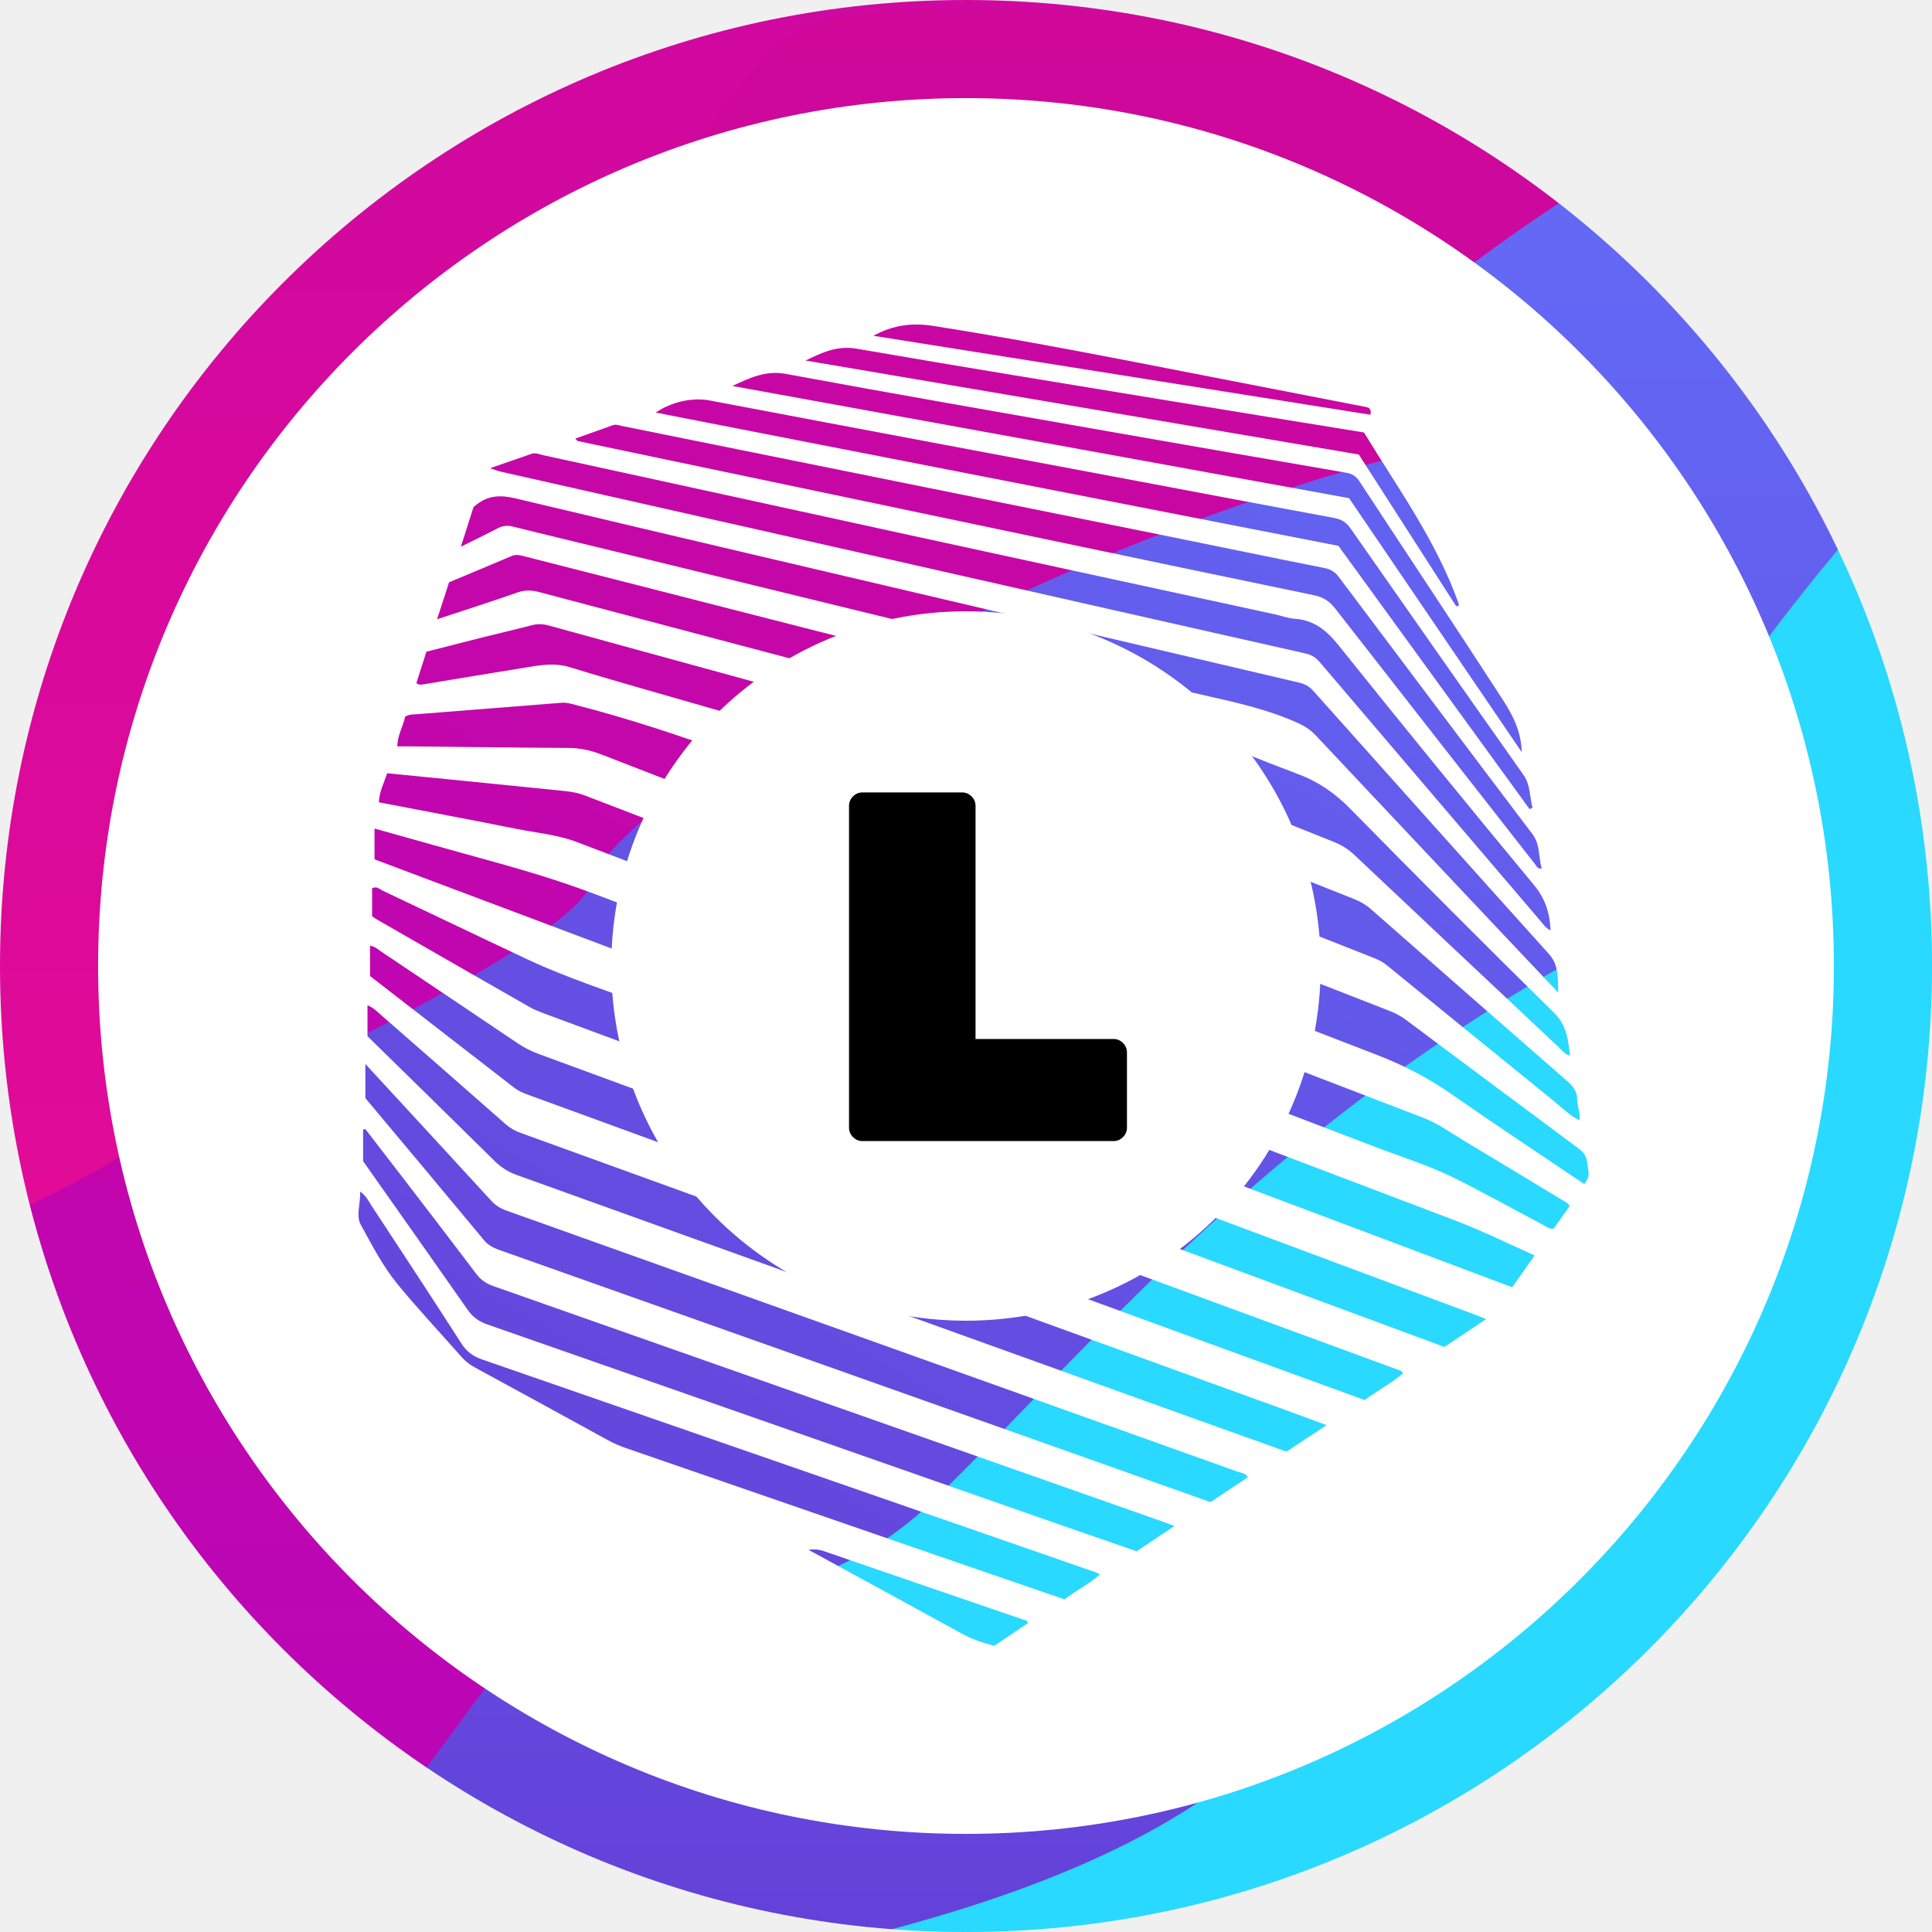
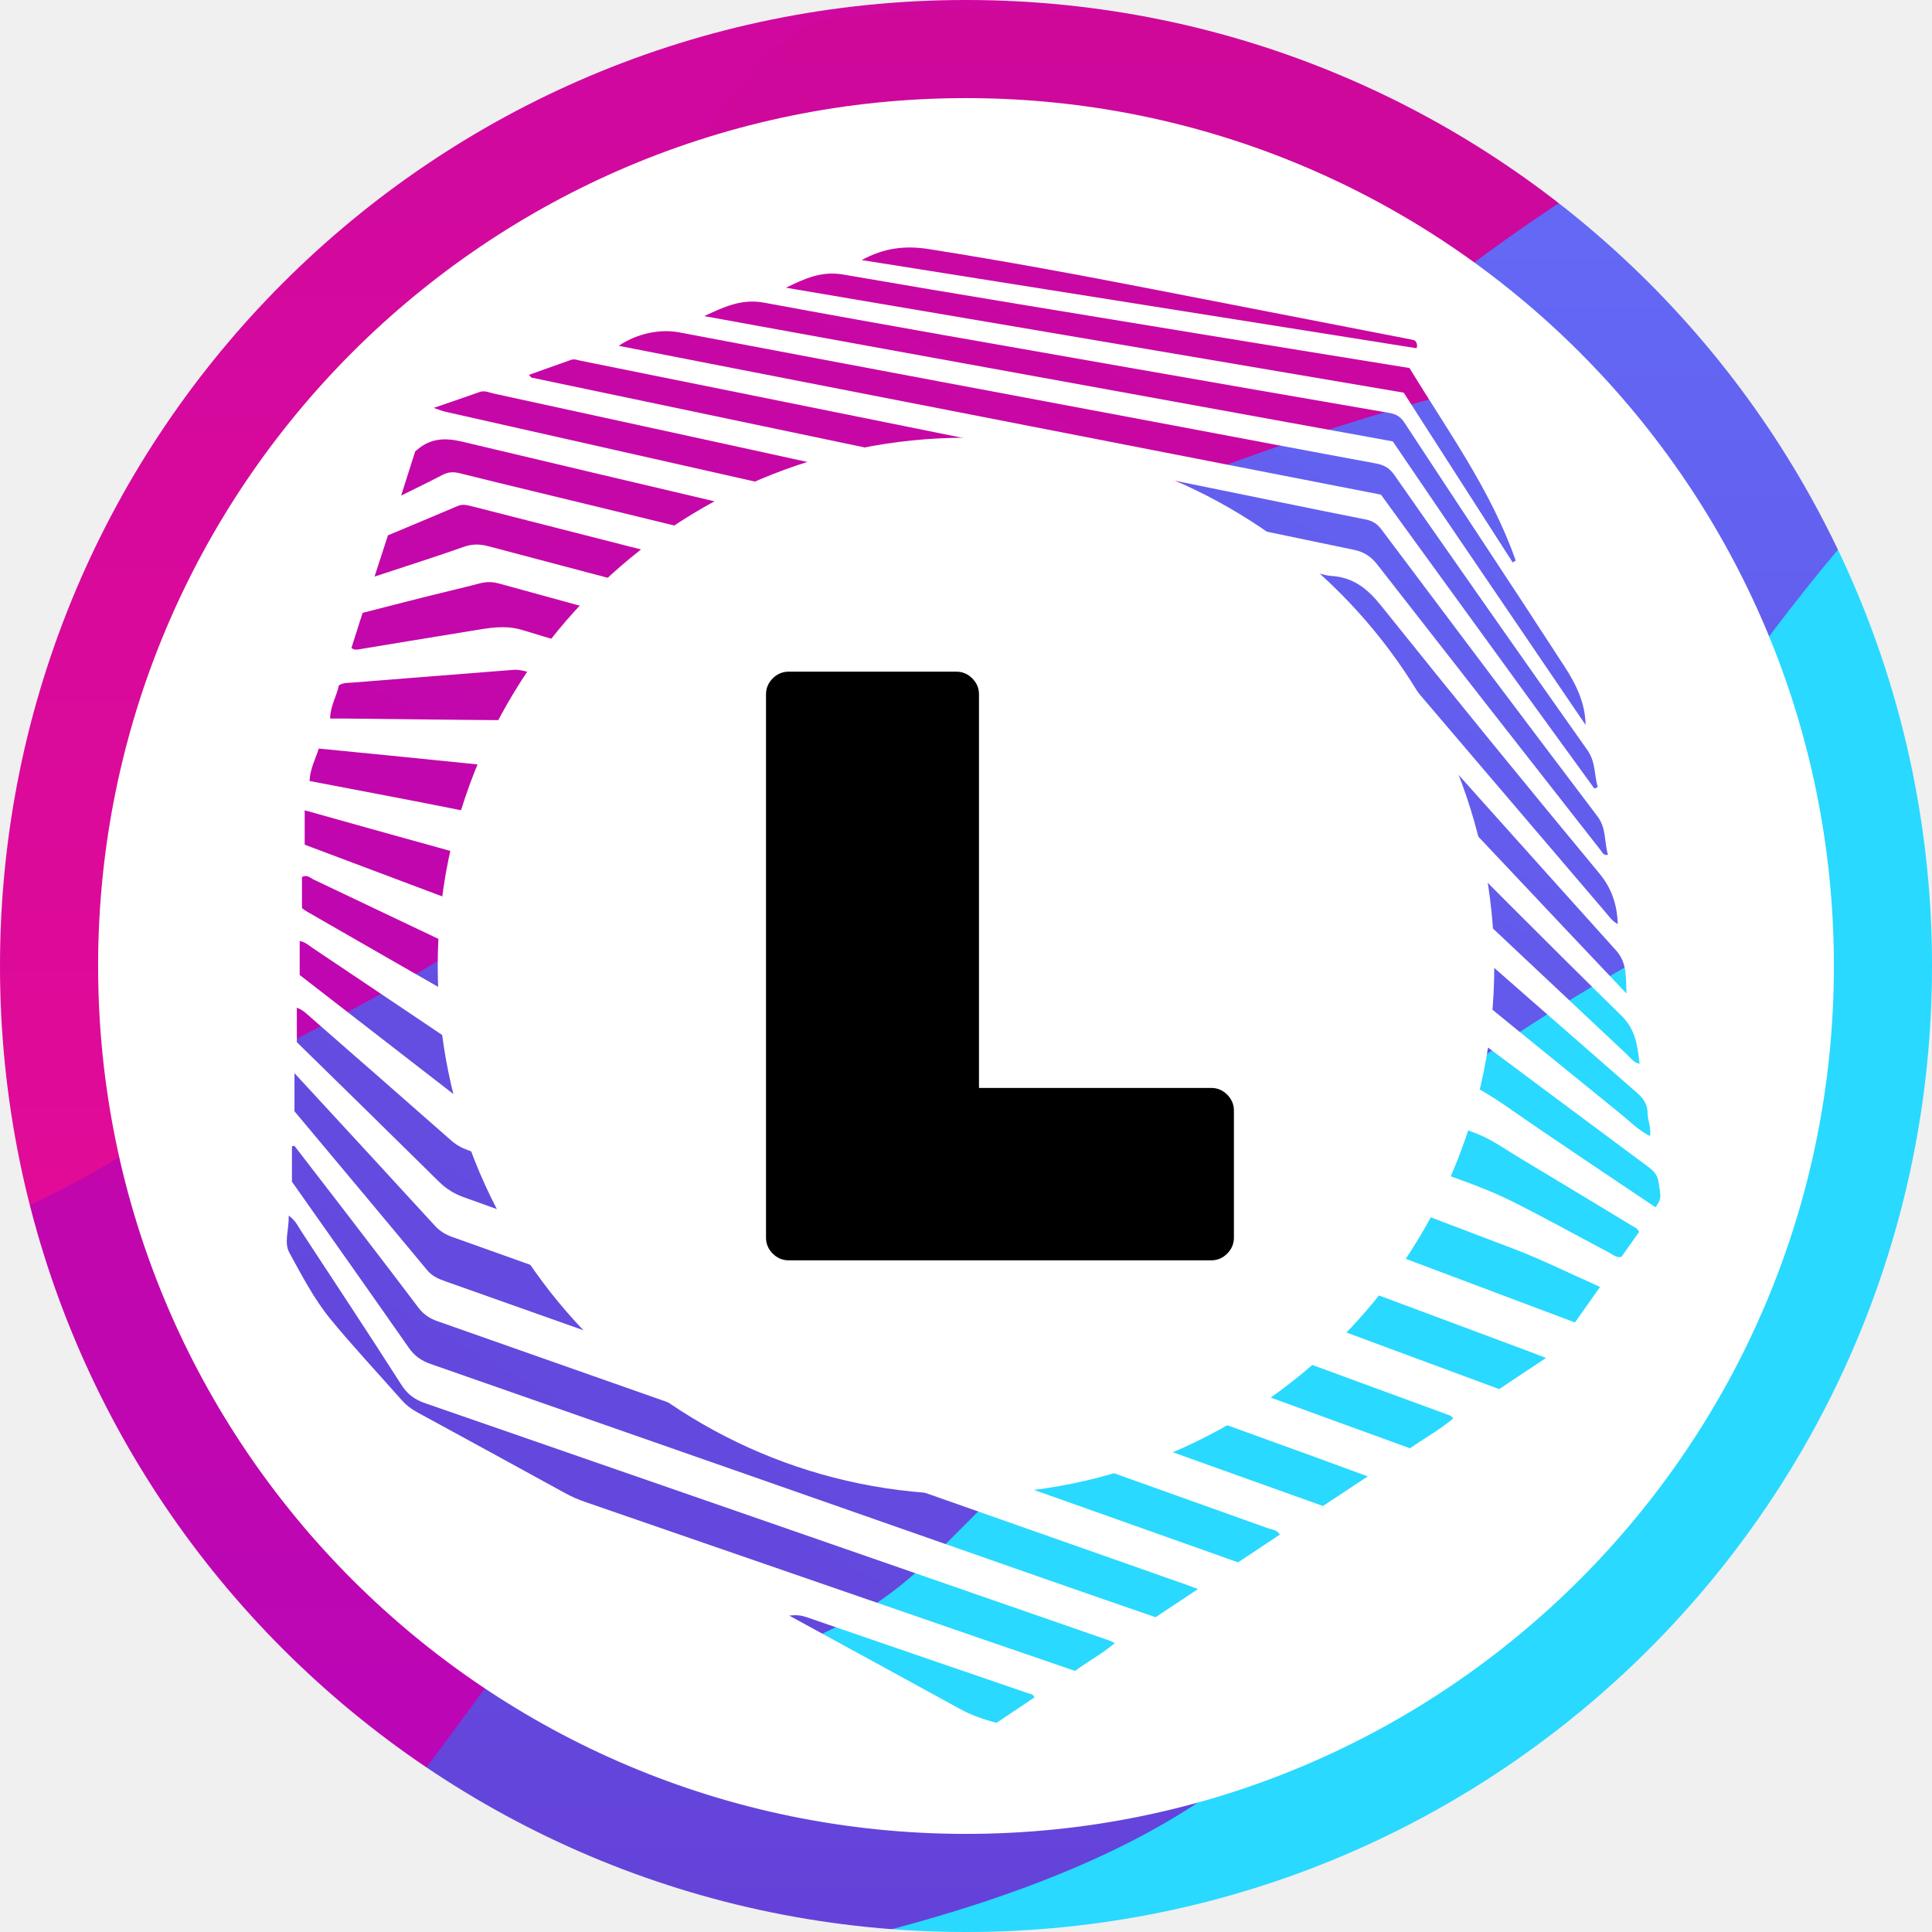
<svg xmlns="http://www.w3.org/2000/svg" width="512" height="512" viewBox="0 0 512 512" fill="none">
  <mask id="mask0" mask-type="alpha" maskUnits="userSpaceOnUse" x="0" y="0" width="512" height="512">
    <circle cx="256" cy="256" r="256" fill="#C4C4C4" />
  </mask>
  <g mask="url(#mask0)">
    <path d="M-83.5 196.5L-6 341.5L2.5 356L263 157.5L369.5 18L263 -20.5L74.5 7.5L-83.5 196.5Z" fill="url(#paint0_linear)" />
    <path d="M61.5 282C38.7 308 -1.333 324.5 -18.5 329.5V337.5L26.5 609L279 519.5L461 136.5V17C389 9.333 251.3 -3.6 216.5 6C173 18 90 249.5 61.5 282Z" fill="url(#paint1_linear)" />
    <path d="M202.5 323C208.1 339.4 134.5 440.834 97 489.5L202.5 611.5L484.5 426C519.167 267.834 557.9 -30.8 435.5 40C282.5 128.5 195.5 302.5 202.5 323Z" fill="url(#paint2_linear)" />
    <path d="M362 421.5C344.5 480.5 271 507.5 179.5 523.5V545.5L569.5 537.5C582 362.167 585.9 35 501.5 129C396 246.5 383.485 349.065 362 421.5Z" fill="#29D9FF" />
    <circle cx="256" cy="256" r="230" fill="white" />
  </g>
-   <mask id="mask1" mask-type="alpha" maskUnits="userSpaceOnUse" x="95" y="86" width="326" height="351">
-     <path fill-rule="evenodd" clip-rule="evenodd" d="M420.554 307.657C420.298 306.052 419.374 305.128 418.174 304.235C402.972 292.939 387.774 281.63 372.603 270.283C371.242 269.268 369.81 268.513 368.245 267.899C323.743 250.514 279.238 233.133 234.76 215.684C207.659 205.053 180.688 194.067 152.412 186.778C151.212 186.472 150.075 186.137 148.825 186.239C136.037 187.254 123.246 188.242 110.463 189.272C109.484 189.351 108.441 189.241 107.356 189.925C106.868 192.431 105.33 194.806 105.283 197.8C106.62 197.8 107.733 197.792 108.842 197.8C122.79 197.949 136.741 198.142 150.693 198.213C153.765 198.228 156.605 198.865 159.445 199.967C227.916 226.536 296.379 253.118 364.897 279.561C371.907 282.268 378.42 285.615 384.584 289.91C396.175 297.997 407.975 305.781 419.87 313.809C421.27 311.681 421.207 311.681 420.554 307.657Z" fill="black" />
-     <path fill-rule="evenodd" clip-rule="evenodd" d="M414.297 318.191C405.447 312.83 396.597 307.465 387.715 302.151C384.29 300.098 381.045 297.71 377.276 296.263C303.22 267.797 229.156 239.34 155.103 210.847C153.408 210.194 151.709 209.84 149.923 209.659C139.602 208.632 129.285 207.574 118.968 206.536C113.544 205.989 108.116 205.47 102.601 204.923C101.744 207.543 100.493 209.864 100.406 212.621C112.635 214.973 124.667 217.211 136.664 219.622C142.111 220.72 147.72 221.184 152.951 223.178C223.448 250.074 293.937 276.994 364.422 303.933C371.479 306.631 378.736 308.869 385.501 312.232C393.368 316.142 401.034 320.441 408.81 324.532C409.667 324.984 410.426 325.759 411.748 325.598C413.133 323.643 414.592 321.582 415.965 319.639C415.544 318.714 414.848 318.522 414.297 318.191Z" fill="black" />
-     <path fill-rule="evenodd" clip-rule="evenodd" d="M176.209 244.059C166.545 240.401 156.971 236.456 147.162 233.254C136.498 229.773 125.607 227 114.81 223.932C109.72 222.489 104.623 221.077 99.254 219.574C99.254 222.363 99.254 224.794 99.254 227.736C199.715 265.523 300.148 303.299 400.743 341.137C402.761 338.278 404.641 335.615 406.694 332.696C399.551 329.53 392.88 326.203 385.95 323.563C316.058 296.998 246.128 270.534 176.209 244.059Z" fill="black" />
-     <path fill-rule="evenodd" clip-rule="evenodd" d="M112.434 181.32C121.229 179.884 130.016 178.39 138.815 176.981C142.846 176.332 146.764 175.51 150.984 176.808C164.373 180.919 177.876 184.651 191.332 188.561C200.725 191.287 210.342 193.344 219.452 196.912C267.564 215.756 315.613 234.77 363.686 253.709C365.043 254.244 366.33 254.822 367.478 255.758C382.169 267.739 396.86 279.72 411.598 291.642C413.809 293.427 415.811 295.528 418.556 296.897C418.875 294.859 417.978 293.18 417.978 291.406C417.978 289.345 416.959 287.936 415.433 286.599C398.028 271.42 380.659 256.198 363.317 240.941C361.944 239.738 360.469 238.892 358.793 238.227C328.42 226.187 298.063 214.116 267.698 202.064C260.055 199.032 252.566 195.425 244.7 193.195C211.644 183.821 178.47 174.881 145.348 165.744C143.778 165.311 142.327 165.319 140.766 165.728C136.569 166.83 132.336 167.797 128.128 168.851C123.077 170.118 118.035 171.428 112.996 172.714C112.06 175.652 111.191 178.378 110.341 181.045C111.112 181.635 111.805 181.426 112.434 181.32Z" fill="black" />
-     <path fill-rule="evenodd" clip-rule="evenodd" d="M171.383 266.464C160.877 262.535 150.167 259.109 139.995 254.342C127.114 248.304 114.299 242.121 101.437 236.044C100.619 235.658 99.844 234.738 98.609 235.41C98.609 237.81 98.609 240.252 98.609 242.825C99.006 243.088 99.439 243.419 99.911 243.686C113.418 251.447 126.917 259.211 140.44 266.932C141.683 267.644 143.051 268.151 144.401 268.655C181.905 282.563 219.413 296.459 256.921 310.356C298.803 325.869 340.689 341.378 382.748 356.95C386.256 354.618 389.82 352.25 393.867 349.555C392.29 348.95 391.299 348.556 390.3 348.183C317.321 320.952 244.338 293.749 171.383 266.464Z" fill="black" />
-     <path fill-rule="evenodd" clip-rule="evenodd" d="M370.546 363.023C359.596 359.007 348.645 354.983 337.695 350.96C272.728 327.073 207.766 303.19 142.791 279.326C140.789 278.591 138.94 277.658 137.174 276.467C125.178 268.368 113.154 260.316 101.13 252.257C100.237 251.659 99.442 250.857 98.061 250.605C98.061 253.264 98.061 255.781 98.061 258.66C110.817 268.541 123.589 278.429 136.36 288.326C137.43 289.155 138.646 289.647 139.912 290.111C200.241 312.118 260.559 334.157 320.88 356.183C334.434 361.131 348 366.06 361.586 371.004C365.047 368.585 368.682 366.571 371.824 363.944C371.419 363.224 370.959 363.177 370.546 363.023Z" fill="black" />
-     <path fill-rule="evenodd" clip-rule="evenodd" d="M142.894 156.909C180.524 166.887 218.174 176.796 255.792 186.802C263.419 188.831 271.222 190.283 278.578 193.209C303.582 203.145 328.546 213.175 353.539 223.138C355.537 223.94 357.271 225.01 358.849 226.497C376.954 243.583 395.09 260.638 413.239 277.677C414.017 278.413 414.631 279.432 416.086 279.738C415.544 275.486 415.221 271.703 411.768 268.316C393.596 250.49 375.64 232.436 357.791 214.292C353.79 210.233 349.468 207.2 344.107 205.19C325.396 198.177 307.251 189.846 287.652 185.055C238.049 172.941 188.642 160.044 139.149 147.477C137.993 147.182 136.821 146.816 135.562 147.355C130.051 149.707 124.517 152.004 119.011 154.313C117.976 157.487 116.997 160.512 115.829 164.103C123.373 161.609 130.264 159.43 137.076 157.027C139.102 156.319 140.896 156.378 142.894 156.909Z" fill="black" />
-     <path fill-rule="evenodd" clip-rule="evenodd" d="M137.977 300.236C136.475 299.693 135.192 298.973 134 297.919C122.948 288.192 111.868 278.496 100.78 268.812C99.828 267.982 98.931 267.015 97.389 266.421C97.389 269.296 97.389 271.833 97.389 274.61C108.528 285.525 119.86 296.601 131.133 307.736C132.84 309.424 134.712 310.584 136.978 311.398C195.738 332.497 254.482 353.646 313.234 374.784C322.422 378.088 331.622 381.368 340.925 384.696C344.307 382.458 347.631 380.259 351.564 377.667C347.009 375.995 343.084 374.544 339.155 373.116C272.095 348.808 205.044 324.508 137.977 300.236Z" fill="black" />
-     <path fill-rule="evenodd" clip-rule="evenodd" d="M136.073 139.583C147.728 142.494 159.422 145.259 171.092 148.111C218.319 159.643 265.554 171.136 312.762 182.767C323.319 185.367 334.136 187.106 344.146 191.696C345.908 192.506 347.379 193.497 348.701 194.905C365.445 212.715 382.217 230.502 398.984 248.284C403.641 253.217 408.306 258.137 412.967 263.062C412.786 259.408 413.199 255.844 410.517 252.863C389.607 229.64 368.784 206.34 347.977 183.031C346.939 181.87 345.763 181.245 344.323 180.911C317.561 174.641 290.81 168.375 264.052 162.094C221.592 152.127 179.12 142.199 136.691 132.094C132.703 131.142 129.34 131.217 126.158 133.829C125.988 133.966 125.815 134.108 125.481 134.387C124.47 137.569 123.404 140.913 122.142 144.881C125.823 143.052 128.903 141.566 131.932 139.984C133.304 139.269 134.539 139.198 136.073 139.583Z" fill="black" />
-     <path fill-rule="evenodd" clip-rule="evenodd" d="M327.929 389.993C263.387 366.913 198.829 343.871 134.268 320.842C132.651 320.267 131.318 319.449 130.154 318.175C120.733 307.885 111.274 297.639 101.822 287.381C100.347 285.784 98.872 284.183 96.827 281.969C96.827 285.458 96.827 288.077 96.827 291.015C107.191 303.401 117.799 316.039 128.333 328.736C129.568 330.223 131.133 330.832 132.813 331.43C186.007 350.283 239.205 369.135 292.399 387.991C301.812 391.331 311.22 394.682 320.778 398.072C324.11 395.862 327.398 393.675 330.702 391.48C329.951 390.292 328.818 390.312 327.929 389.993Z" fill="black" />
-     <path fill-rule="evenodd" clip-rule="evenodd" d="M130.716 340.82C128.872 340.167 127.424 339.191 126.225 337.602C120.116 329.5 113.929 321.46 107.758 313.412C104.115 308.665 100.453 303.933 96.799 299.193C96.611 299.244 96.418 299.288 96.225 299.339C96.225 301.962 96.225 304.586 96.225 307.721C105.264 320.551 114.657 333.826 123.971 347.16C125.312 349.08 126.921 350.212 129.147 350.991C178.054 368.05 226.933 385.184 275.824 402.297C284.297 405.267 292.789 408.182 301.206 411.096C304.506 408.901 307.629 406.821 311.26 404.406C309.792 403.859 308.963 403.54 308.125 403.245C248.987 382.43 189.858 361.615 130.716 340.82Z" fill="black" />
-     <path fill-rule="evenodd" clip-rule="evenodd" d="M231.282 147.237C269.483 155.874 307.675 164.555 345.884 173.153C347.52 173.519 348.657 174.192 349.73 175.446C369.102 198.216 388.509 220.951 407.924 243.69C408.797 244.712 409.56 245.888 410.921 246.588C410.716 241.939 409.501 238.148 406.52 234.545C389.083 213.509 371.812 192.344 354.737 171.018C351.544 167.025 348.196 164.315 343.028 163.961C341.274 163.839 339.563 163.171 337.824 162.797C305.524 155.792 273.219 148.81 240.923 141.781C208.63 134.748 176.35 127.661 144.049 120.647C143.011 120.423 141.961 119.873 140.796 120.286C137.359 121.505 133.909 122.677 129.866 124.073C131.215 124.522 131.907 124.817 132.627 124.978C165.509 132.408 198.404 139.799 231.282 147.237Z" fill="black" />
-     <path fill-rule="evenodd" clip-rule="evenodd" d="M153.136 116.891C171.438 120.738 189.747 124.561 208.049 128.4C254.785 138.206 301.52 148.043 348.276 157.751C350.813 158.278 352.402 159.426 353.92 161.369C371.53 183.974 389.206 206.528 406.87 229.093C407.26 229.589 407.492 230.344 408.574 230.139C407.673 227.115 408.235 223.854 406.088 221.018C388.931 198.358 371.868 175.624 354.797 152.901C353.814 151.591 352.701 150.871 351.005 150.533C337.137 147.795 323.295 144.893 309.438 142.092C261.204 132.341 212.962 122.614 164.724 112.867C163.96 112.71 163.233 112.391 162.438 112.675C159.158 113.847 155.874 115.015 152.467 116.226C152.845 116.616 152.971 116.856 153.136 116.891Z" fill="black" />
-     <path fill-rule="evenodd" clip-rule="evenodd" d="M127.766 360.274C125.351 359.44 123.64 358.173 122.22 355.955C114.416 343.762 106.439 331.682 98.498 319.579C97.719 318.392 97.157 317.031 95.462 315.764C95.536 319.119 94.293 322.164 95.603 324.555C98.592 330.007 101.483 335.616 105.44 340.426C110.825 346.971 116.638 353.162 122.243 359.526C123.29 360.718 124.482 361.646 125.878 362.405C137.603 368.777 149.309 375.197 161.01 381.612C162.576 382.469 164.196 383.173 165.888 383.759C196.674 394.372 227.452 405.019 258.234 415.647C266.199 418.396 274.168 421.122 282.094 423.84C285.205 421.496 288.548 419.82 291.51 417.224C290.896 416.929 290.617 416.76 290.318 416.658C236.141 397.853 181.959 379.039 127.766 360.274Z" fill="black" />
-     <path fill-rule="evenodd" clip-rule="evenodd" d="M405.348 214.415C405.608 214.305 405.875 214.194 406.139 214.084C405.317 211.162 405.651 208.066 403.692 205.289C388.336 183.554 373.071 161.752 357.83 139.929C356.713 138.336 355.395 137.605 353.507 137.255C337.412 134.289 321.336 131.225 305.257 128.2C286.876 124.743 268.492 121.301 250.116 117.84C229.442 113.946 208.761 110.06 188.095 106.13C183.599 105.277 178.073 106.406 173.778 109.336C234.276 121.144 294.641 132.932 354.699 144.657C371.75 168.143 388.545 191.279 405.348 214.415Z" fill="black" />
-     <path fill-rule="evenodd" clip-rule="evenodd" d="M403.268 199.318C403.185 194.028 400.955 189.599 398.327 185.548C385.737 166.109 372.899 146.832 360.198 127.464C359.309 126.111 358.208 125.529 356.693 125.266C335.839 121.659 314.984 118.06 294.146 114.39C265.515 109.355 236.869 104.387 208.281 99.089C202.881 98.086 198.645 100.167 194.082 102.283C248.503 112.187 302.921 122.087 357.507 132.019C372.725 154.407 387.999 176.863 403.268 199.318Z" fill="black" />
-     <path fill-rule="evenodd" clip-rule="evenodd" d="M385.965 160.748C386.205 160.598 386.437 160.453 386.677 160.303C380.872 143.705 370.578 129.568 361.465 114.606C344.571 111.86 327.642 109.139 310.725 106.354C282.81 101.76 254.884 97.232 227.012 92.406C221.875 91.517 217.816 93.433 213.481 95.541C262.388 103.848 311.299 112.159 360.096 120.451C368.785 133.989 377.379 147.37 385.965 160.748Z" fill="black" />
-     <path fill-rule="evenodd" clip-rule="evenodd" d="M362.778 108.101C362.526 108.022 362.219 107.9 361.901 107.841C341.483 103.86 321.057 99.884 300.635 95.919C282.935 92.481 265.216 89.177 247.398 86.381C241.856 85.511 236.86 86.031 231.452 88.981C275.674 96.006 319.397 102.956 363.148 109.906C363.356 109.347 363.332 108.718 362.778 108.101Z" fill="black" />
-     <path fill-rule="evenodd" clip-rule="evenodd" d="M270.935 429.131C253.385 423.105 235.822 417.111 218.284 411.053C217.068 410.636 215.92 410.507 214.236 410.703C228.034 418.239 241.392 425.508 254.714 432.832C257.467 434.35 260.37 435.353 263.466 436.156C266.498 434.118 269.499 432.108 272.477 430.114C272.04 429.241 271.415 429.296 270.935 429.131Z" fill="black" />
+   <mask id="mask1" mask-type="alpha" maskUnits="userSpaceOnUse" x="75" y="65" width="365" height="392">
+     <path fill-rule="evenodd" clip-rule="evenodd" d="M439.502 313.086C439.217 311.295 438.185 310.262 436.845 309.266C419.871 296.652 402.901 284.026 385.962 271.355C384.442 270.222 382.843 269.379 381.095 268.694C331.407 249.282 281.713 229.875 232.051 210.393C201.791 198.522 171.676 186.255 140.104 178.117C138.764 177.775 137.495 177.401 136.098 177.516C121.821 178.649 107.538 179.751 93.265 180.902C92.171 180.99 91.008 180.867 89.795 181.631C89.251 184.428 87.534 187.081 87.481 190.423C88.974 190.423 90.217 190.414 91.456 190.423C107.029 190.59 122.607 190.805 138.184 190.884C141.614 190.902 144.785 191.613 147.956 192.843C224.409 222.51 300.853 252.19 377.358 281.716C385.184 284.737 392.457 288.475 399.339 293.271C412.282 302.3 425.457 310.992 438.738 319.955C440.301 317.579 440.231 317.579 439.502 313.086Z" fill="black" />
+     <path fill-rule="evenodd" clip-rule="evenodd" d="M432.516 324.848C422.634 318.862 412.753 312.872 402.836 306.939C399.011 304.646 395.387 301.98 391.18 300.364C308.491 268.581 225.793 236.806 143.109 204.992C141.216 204.262 139.319 203.867 137.325 203.665C125.801 202.519 114.281 201.338 102.761 200.178C96.705 199.568 90.644 198.988 84.487 198.377C83.529 201.302 82.133 203.894 82.036 206.972C95.69 209.599 109.125 212.097 122.52 214.79C128.603 216.015 134.865 216.533 140.706 218.76C219.421 248.791 298.126 278.849 376.828 308.928C384.707 311.941 392.809 314.44 400.363 318.195C409.147 322.56 417.707 327.361 426.389 331.928C427.347 332.433 428.194 333.298 429.67 333.118C431.216 330.935 432.845 328.634 434.378 326.465C433.908 325.433 433.131 325.217 432.516 324.848Z" fill="black" />
+     <path fill-rule="evenodd" clip-rule="evenodd" d="M166.675 242.075C155.885 237.991 145.195 233.586 134.242 230.011C122.336 226.124 110.175 223.028 98.119 219.602C92.436 217.991 86.744 216.414 80.749 214.736C80.749 217.85 80.749 220.564 80.749 223.849C192.921 266.041 305.061 308.22 417.382 350.47C419.635 347.277 421.734 344.304 424.027 341.045C416.051 337.509 408.603 333.794 400.864 330.847C322.826 301.185 244.744 271.637 166.675 242.075Z" fill="black" />
+     <path fill-rule="evenodd" clip-rule="evenodd" d="M95.465 172.023C105.285 170.42 115.097 168.751 124.921 167.179C129.423 166.454 133.797 165.536 138.509 166.985C153.459 171.575 168.536 175.743 183.561 180.108C194.048 183.152 204.786 185.449 214.958 189.432C268.678 210.473 322.329 231.703 376.005 252.85C377.521 253.447 378.957 254.093 380.239 255.138C396.643 268.515 413.046 281.893 429.502 295.204C431.97 297.198 434.206 299.543 437.271 301.072C437.627 298.797 436.626 296.922 436.626 294.941C436.626 292.64 435.488 291.067 433.784 289.574C414.35 272.626 394.956 255.63 375.593 238.594C374.06 237.25 372.413 236.306 370.542 235.564C336.628 222.12 302.732 208.642 268.828 195.185C260.294 191.799 251.932 187.772 243.149 185.282C206.24 174.816 169.199 164.833 132.216 154.631C130.464 154.148 128.843 154.157 127.1 154.614C122.414 155.843 117.688 156.924 112.989 158.101C107.35 159.515 101.719 160.977 96.093 162.414C95.048 165.694 94.078 168.738 93.129 171.715C93.99 172.374 94.763 172.141 95.465 172.023Z" fill="black" />
+     <path fill-rule="evenodd" clip-rule="evenodd" d="M161.287 267.092C149.556 262.704 137.597 258.879 126.24 253.556C111.857 246.815 97.548 239.911 83.187 233.125C82.273 232.695 81.408 231.667 80.029 232.418C80.029 235.097 80.029 237.825 80.029 240.697C80.473 240.991 80.956 241.36 81.483 241.659C96.564 250.324 111.637 258.993 126.736 267.614C128.124 268.409 129.652 268.976 131.159 269.538C173.035 285.067 214.915 300.584 256.795 316.1C303.559 333.421 350.328 350.738 397.289 368.125C401.207 365.521 405.186 362.877 409.705 359.869C407.944 359.192 406.837 358.753 405.722 358.336C324.236 327.931 242.746 297.558 161.287 267.092Z" fill="black" />
+     <path fill-rule="evenodd" clip-rule="evenodd" d="M383.665 374.907C371.438 370.423 359.211 365.93 346.985 361.437C274.445 334.765 201.91 308.098 129.362 281.453C127.126 280.632 125.062 279.591 123.09 278.26C109.695 269.218 96.269 260.228 82.844 251.229C81.847 250.561 80.96 249.665 79.418 249.384C79.418 252.353 79.418 255.164 79.418 258.379C93.661 269.411 107.921 280.452 122.181 291.502C123.376 292.428 124.733 292.977 126.147 293.496C193.508 318.068 260.857 342.675 328.21 367.269C343.344 372.794 358.491 378.297 373.661 383.818C377.525 381.117 381.583 378.868 385.092 375.934C384.64 375.131 384.126 375.078 383.665 374.907Z" fill="black" />
+     <path fill-rule="evenodd" clip-rule="evenodd" d="M129.476 144.766C171.492 155.908 213.531 166.971 255.534 178.144C264.05 180.41 272.763 182.03 280.976 185.298C308.895 196.392 336.769 207.591 364.675 218.715C366.906 219.611 368.843 220.806 370.604 222.466C390.819 241.544 411.07 260.587 431.334 279.612C432.204 280.433 432.889 281.571 434.514 281.913C433.908 277.166 433.547 272.941 429.691 269.16C409.401 249.256 389.353 229.097 369.423 208.838C364.956 204.306 360.129 200.92 354.143 198.675C333.252 190.845 312.992 181.543 291.108 176.194C235.723 162.667 180.557 148.266 125.295 134.234C124.004 133.905 122.695 133.497 121.29 134.098C115.137 136.725 108.957 139.289 102.809 141.867C101.654 145.412 100.56 148.789 99.256 152.799C107.679 150.014 115.374 147.581 122.98 144.898C125.242 144.107 127.245 144.173 129.476 144.766Z" fill="black" />
+     <path fill-rule="evenodd" clip-rule="evenodd" d="M123.986 304.8C122.308 304.194 120.877 303.391 119.546 302.214C107.205 291.353 94.833 280.527 82.453 269.714C81.39 268.787 80.389 267.707 78.667 267.044C78.667 270.254 78.667 273.087 78.667 276.188C91.105 288.375 103.757 300.742 116.344 313.176C118.25 315.06 120.341 316.355 122.871 317.264C188.48 340.822 254.072 364.437 319.672 388.038C329.931 391.727 340.204 395.39 350.59 399.106C354.367 396.607 358.078 394.152 362.47 391.258C357.385 389.391 353.002 387.77 348.614 386.176C273.738 359.035 198.871 331.902 123.986 304.8Z" fill="black" />
+     <path fill-rule="evenodd" clip-rule="evenodd" d="M121.86 125.421C134.873 128.671 147.93 131.759 160.961 134.943C213.693 147.819 266.435 160.652 319.145 173.639C330.933 176.542 343.01 178.483 354.187 183.608C356.155 184.513 357.797 185.62 359.273 187.192C377.969 207.078 396.696 226.938 415.418 246.793C420.618 252.301 425.827 257.795 431.031 263.293C430.829 259.213 431.29 255.234 428.295 251.905C404.948 225.976 381.698 199.959 358.465 173.933C357.305 172.638 355.992 171.939 354.385 171.566C324.503 164.565 294.634 157.569 264.757 150.556C217.347 139.427 169.924 128.342 122.55 117.059C118.097 115.996 114.342 116.08 110.789 118.996C110.6 119.15 110.407 119.308 110.033 119.62C108.905 123.173 107.714 126.906 106.305 131.337C110.415 129.295 113.854 127.635 117.236 125.869C118.769 125.07 120.148 124.991 121.86 125.421Z" fill="black" />
+     <path fill-rule="evenodd" clip-rule="evenodd" d="M336.08 405.021C264.015 379.249 191.932 353.522 119.845 327.808C118.04 327.167 116.551 326.253 115.251 324.83C104.732 313.341 94.17 301.901 83.617 290.447C81.97 288.664 80.323 286.876 78.039 284.404C78.039 288.299 78.039 291.224 78.039 294.505C89.612 308.335 101.456 322.446 113.217 336.622C114.597 338.283 116.344 338.963 118.22 339.631C177.615 360.681 237.014 381.731 296.409 402.785C306.918 406.514 317.424 410.256 328.096 414.041C331.816 411.573 335.487 409.131 339.176 406.681C338.337 405.354 337.073 405.376 336.08 405.021Z" fill="black" />
+     <path fill-rule="evenodd" clip-rule="evenodd" d="M115.879 350.115C113.819 349.386 112.203 348.297 110.864 346.522C104.043 337.475 97.135 328.498 90.244 319.513C86.177 314.212 82.088 308.928 78.008 303.636C77.798 303.693 77.582 303.742 77.367 303.799C77.367 306.728 77.367 309.657 77.367 313.158C87.46 327.484 97.947 342.306 108.347 357.194C109.845 359.338 111.641 360.602 114.127 361.472C168.734 380.519 223.311 399.65 277.902 418.759C287.362 422.075 296.844 425.329 306.242 428.583C309.927 426.133 313.414 423.809 317.468 421.113C315.829 420.502 314.903 420.147 313.967 419.817C247.936 396.576 181.914 373.334 115.879 350.115Z" fill="black" />
+     <path fill-rule="evenodd" clip-rule="evenodd" d="M228.168 133.967C270.821 143.611 313.465 153.304 356.127 162.904C357.954 163.313 359.224 164.064 360.423 165.465C382.052 190.889 403.721 216.273 425.399 241.663C426.374 242.804 427.226 244.118 428.746 244.899C428.518 239.708 427.161 235.474 423.832 231.452C404.363 207.964 385.078 184.332 366.013 160.519C362.447 156.062 358.71 153.036 352.939 152.641C350.98 152.504 349.07 151.758 347.129 151.341C311.063 143.519 274.993 135.723 238.932 127.875C202.875 120.023 166.832 112.108 130.766 104.278C129.607 104.028 128.434 103.413 127.134 103.874C123.296 105.235 119.444 106.544 114.929 108.103C116.436 108.604 117.209 108.933 118.012 109.113C154.728 117.409 191.457 125.662 228.168 133.967Z" fill="black" />
+     <path fill-rule="evenodd" clip-rule="evenodd" d="M140.912 100.084C161.347 104.379 181.791 108.648 202.226 112.934C254.41 123.883 306.593 134.867 358.799 145.706C361.631 146.295 363.406 147.577 365.101 149.746C384.763 174.986 404.5 200.169 424.223 225.365C424.658 225.918 424.917 226.761 426.125 226.533C425.119 223.156 425.747 219.515 423.35 216.348C404.192 191.047 385.141 165.662 366.08 140.291C364.982 138.828 363.739 138.025 361.847 137.647C346.361 134.59 330.906 131.349 315.434 128.222C261.577 117.335 207.712 106.474 153.85 95.591C152.998 95.415 152.186 95.06 151.299 95.376C147.636 96.685 143.969 97.989 140.166 99.342C140.587 99.776 140.728 100.044 140.912 100.084Z" fill="black" />
+     <path fill-rule="evenodd" clip-rule="evenodd" d="M112.585 371.836C109.888 370.905 107.978 369.491 106.392 367.014C97.679 353.4 88.772 339.912 79.905 326.399C79.036 325.072 78.408 323.553 76.515 322.139C76.598 325.885 75.21 329.284 76.673 331.954C80.011 338.041 83.239 344.304 87.657 349.675C93.669 356.983 100.16 363.896 106.419 371.002C107.587 372.333 108.918 373.369 110.477 374.217C123.569 381.332 136.639 388.499 149.704 395.662C151.452 396.619 153.262 397.406 155.15 398.06C189.525 409.909 223.891 421.798 258.261 433.664C267.155 436.734 276.052 439.778 284.902 442.812C288.376 440.195 292.109 438.324 295.416 435.425C294.731 435.096 294.419 434.907 294.085 434.793C233.592 413.796 173.095 392.79 112.585 371.836Z" fill="black" />
+     <path fill-rule="evenodd" clip-rule="evenodd" d="M422.523 208.975C422.813 208.852 423.112 208.729 423.406 208.606C422.488 205.343 422.862 201.887 420.674 198.786C403.529 174.517 386.484 150.173 369.466 125.807C368.219 124.029 366.747 123.212 364.639 122.821C346.668 119.51 328.719 116.088 310.765 112.711C290.242 108.851 269.715 105.008 249.196 101.143C226.113 96.795 203.021 92.456 179.946 88.069C174.926 87.116 168.756 88.376 163.96 91.648C231.51 104.832 298.912 117.994 365.97 131.086C385.009 157.31 403.762 183.143 422.523 208.975Z" fill="black" />
+     <path fill-rule="evenodd" clip-rule="evenodd" d="M420.201 192.119C420.109 186.212 417.619 181.267 414.685 176.743C400.627 155.039 386.292 133.515 372.111 111.889C371.118 110.379 369.888 109.729 368.198 109.434C344.912 105.407 321.627 101.389 298.359 97.291C266.391 91.67 234.405 86.123 202.486 80.207C196.456 79.087 191.726 81.41 186.631 83.773C247.396 94.832 308.157 105.886 369.107 116.975C386.099 141.973 403.152 167.046 420.201 192.119Z" fill="black" />
+     <path fill-rule="evenodd" clip-rule="evenodd" d="M400.882 149.052C401.15 148.886 401.409 148.723 401.677 148.556C395.194 130.023 383.701 114.239 373.525 97.532C354.662 94.467 335.76 91.427 316.871 88.318C285.702 83.188 254.52 78.133 223.4 72.745C217.664 71.752 213.132 73.891 208.292 76.245C262.9 85.52 317.512 94.8 371.997 104.058C381.698 119.175 391.294 134.116 400.882 149.052Z" fill="black" />
+     <path fill-rule="evenodd" clip-rule="evenodd" d="M374.991 90.269C374.71 90.181 374.368 90.045 374.012 89.979C351.214 85.534 328.407 81.094 305.605 76.667C285.842 72.829 266.057 69.139 246.162 66.017C239.974 65.046 234.396 65.626 228.357 68.92C277.735 76.764 326.554 84.524 375.404 92.284C375.637 91.661 375.61 90.958 374.991 90.269Z" fill="black" />
+     <path fill-rule="evenodd" clip-rule="evenodd" d="M272.443 448.72C252.846 441.992 233.237 435.299 213.654 428.535C212.297 428.07 211.014 427.925 209.135 428.144C224.541 436.559 239.456 444.675 254.331 452.853C257.405 454.548 260.646 455.668 264.103 456.564C267.489 454.289 270.84 452.045 274.164 449.818C273.677 448.843 272.979 448.904 272.443 448.72Z" fill="black" />
  </mask>
  <g mask="url(#mask1)">
-     <path d="M-29.822 -17.263L-33.876 147.099L-33.629 163.905L290.873 119.624L452.303 50.756L378.624 -35.243L200.818 -103.809L-29.822 -17.263Z" fill="url(#paint3_linear)" />
-     <path d="M54.184 128.608C21.529 139.989 -21.435 134.609 -38.836 130.496L-42.78 137.456L-137.473 395.856L126.334 442.466L473.493 198.964L532.405 94.994C473.542 52.829 360.113 -26.307 325.103 -35.111C281.341 -46.115 95.002 114.381 54.184 128.608Z" fill="url(#paint4_linear)" />
-     <path d="M156.647 233.79C153.434 250.82 39.395 302.787 -17.224 326.642L14.421 484.796L351.221 462.425C459.356 341.904 640.276 101.176 498.88 102.434C322.135 104.006 160.663 212.504 156.647 233.79Z" fill="url(#paint5_linear)" />
-     <path d="M246.859 398.12C202.548 440.825 125.289 428.082 37.793 396.894L26.947 416.035L370.206 601.338C467.518 454.953 632.199 172.228 512.427 212.404C362.713 262.624 301.261 345.69 246.859 398.12Z" fill="#29D9FF" />
+     <path d="M-63.373 -49.708L-67.9 133.813L-67.624 152.578L294.705 103.135L474.952 26.24L392.684 -69.784L194.152 -146.343L-63.373 -49.708Z" fill="url(#paint3_linear)" />
+     <path d="M30.426 113.166C-6.035 125.874 -54.008 119.866 -73.437 115.274L-77.841 123.046L-183.572 411.567L110.986 463.609L498.613 191.723L564.391 75.634C498.667 28.554 372.016 -59.807 332.925 -69.637C284.061 -81.924 76.002 97.281 30.426 113.166Z" fill="url(#paint4_linear)" />
+     <path d="M144.833 230.609C141.246 249.624 13.913 307.649 -49.306 334.285L-13.972 510.874L362.087 485.896C482.827 351.326 684.837 82.537 526.959 83.941C329.611 85.697 149.317 206.841 144.833 230.609Z" fill="url(#paint5_linear)" />
+     <path d="M245.561 414.094C196.084 461.777 109.82 447.549 12.124 412.726L0.014 434.098L383.286 641.001C491.941 477.553 675.818 161.872 542.085 206.731C374.919 262.805 306.304 355.553 245.561 414.094Z" fill="#29D9FF" />
  </g>
-   <circle cx="256" cy="256" r="94" fill="white" />
-   <path d="M228.564 302.4C227.596 302.4 226.76 302.048 226.056 301.344C225.352 300.64 225 299.804 225 298.836V213.564C225 212.596 225.352 211.76 226.056 211.056C226.76 210.352 227.596 210 228.564 210H254.964C255.932 210 256.768 210.352 257.472 211.056C258.176 211.76 258.528 212.596 258.528 213.564V275.34H295.092C296.06 275.34 296.896 275.692 297.6 276.396C298.304 277.1 298.656 277.936 298.656 278.904V298.836C298.656 299.804 298.304 300.64 297.6 301.344C296.896 302.048 296.06 302.4 295.092 302.4H228.564Z" fill="black" />
+   <circle cx="256" cy="256" r="140" fill="white" />
+   <path d="M209 334C207.37 334 205.963 333.406 204.778 332.217C203.593 331.029 203 329.617 203 327.983V184.017C203 182.383 203.593 180.971 204.778 179.783C205.963 178.594 207.37 178 209 178H253.444C255.074 178 256.481 178.594 257.667 179.783C258.852 180.971 259.444 182.383 259.444 184.017V288.314H321C322.63 288.314 324.037 288.909 325.222 290.097C326.407 291.286 327 292.697 327 294.331V327.983C327 329.617 326.407 331.029 325.222 332.217C324.037 333.406 322.63 334 321 334H209Z" fill="black" />
  <defs>
    <linearGradient id="paint0_linear" x1="143" y1="-20.5" x2="143" y2="356" gradientUnits="userSpaceOnUse">
      <stop stop-color="#CE08A0" />
      <stop offset="1" stop-color="#E30B96" />
    </linearGradient>
    <linearGradient id="paint1_linear" x1="221.25" y1="2.59" x2="221.25" y2="609" gradientUnits="userSpaceOnUse">
      <stop stop-color="#CF0899" />
      <stop offset="1" stop-color="#B505BF" />
    </linearGradient>
    <linearGradient id="paint2_linear" x1="307.982" y1="29.324" x2="307.982" y2="611.5" gradientUnits="userSpaceOnUse">
      <stop stop-color="#636BF7" />
      <stop offset="1" stop-color="#6439D2" />
    </linearGradient>
-     <linearGradient id="paint3_linear" x1="274.219" y1="-94.401" x2="88.611" y2="233.169" gradientUnits="userSpaceOnUse">
+     <linearGradient id="paint3_linear" x1="276.11" y1="-135.838" x2="68.866" y2="229.916" gradientUnits="userSpaceOnUse">
      <stop stop-color="#CE08A0" />
      <stop offset="1" stop-color="#E30B96" />
    </linearGradient>
-     <linearGradient id="paint4_linear" x1="330.917" y1="-35.736" x2="31.967" y2="491.864" gradientUnits="userSpaceOnUse">
+     <linearGradient id="paint4_linear" x1="339.416" y1="-70.334" x2="5.62" y2="518.766" gradientUnits="userSpaceOnUse">
      <stop stop-color="#CF0899" />
      <stop offset="1" stop-color="#B505BF" />
    </linearGradient>
-     <linearGradient id="paint5_linear" x1="393.198" y1="30.281" x2="106.195" y2="536.797" gradientUnits="userSpaceOnUse">
+     <linearGradient id="paint5_linear" x1="408.957" y1="3.378" x2="88.499" y2="568.937" gradientUnits="userSpaceOnUse">
      <stop stop-color="#636BF7" />
      <stop offset="1" stop-color="#6439D2" />
    </linearGradient>
  </defs>
</svg>
